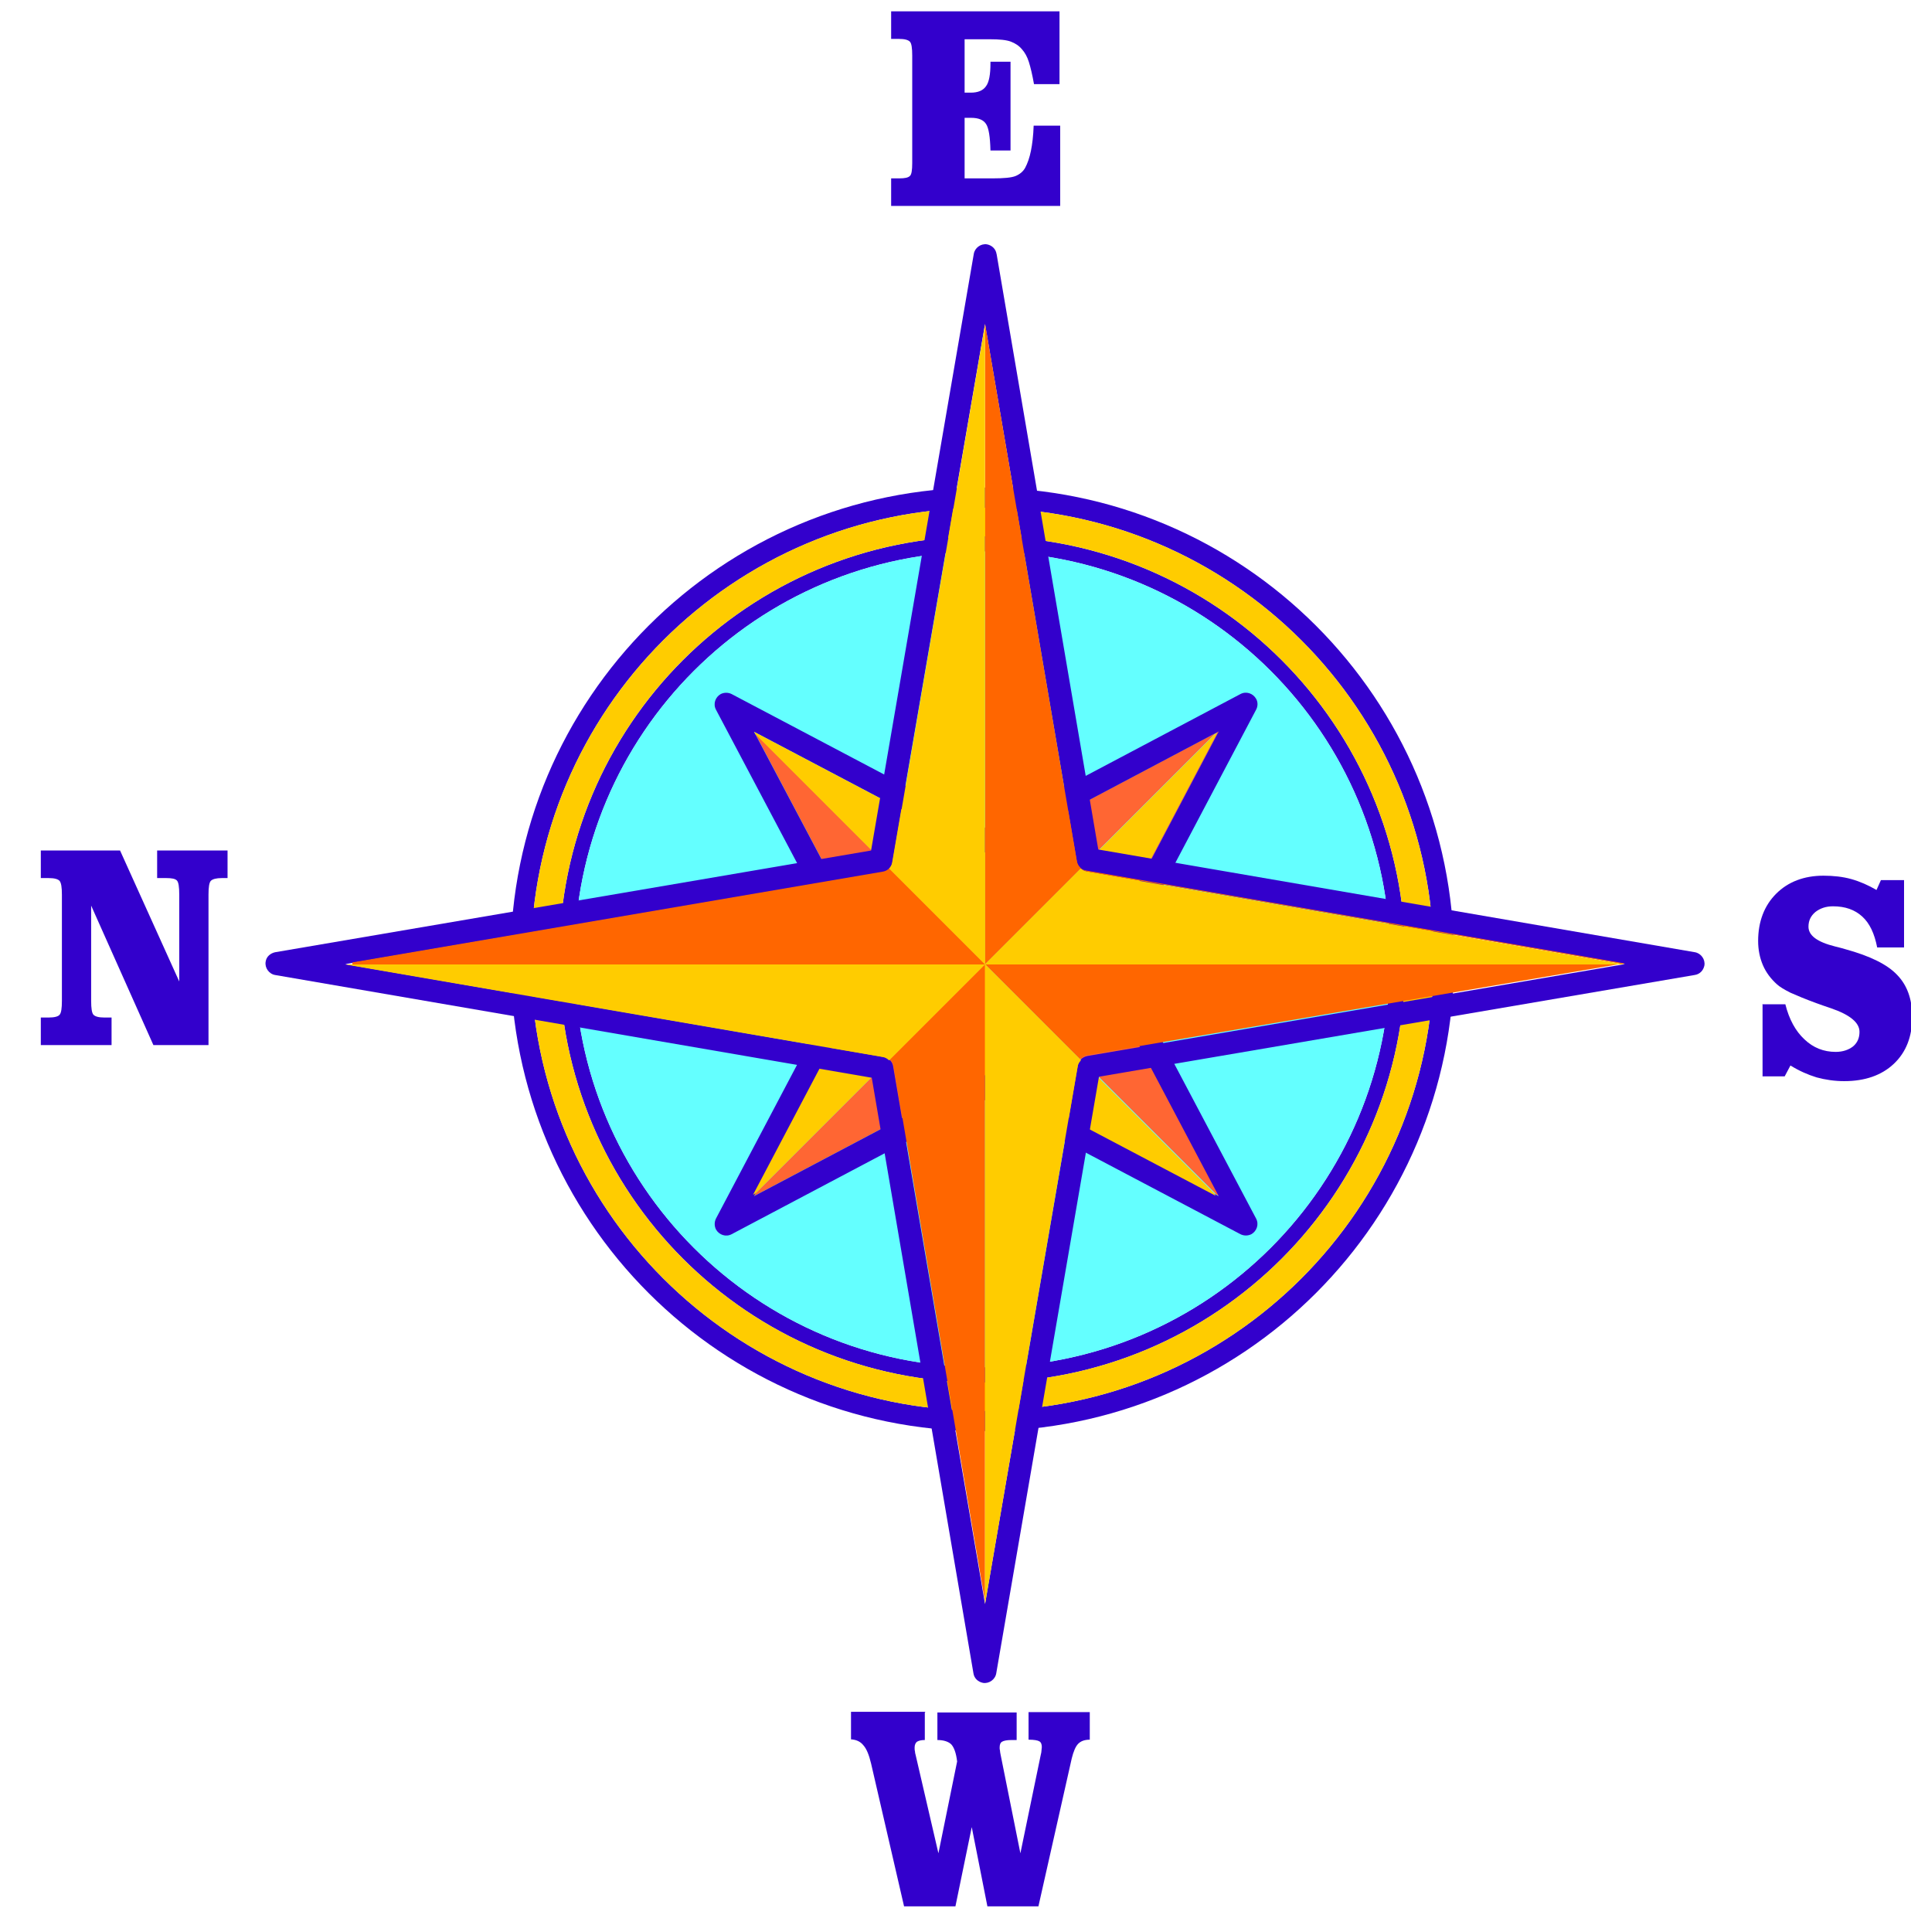
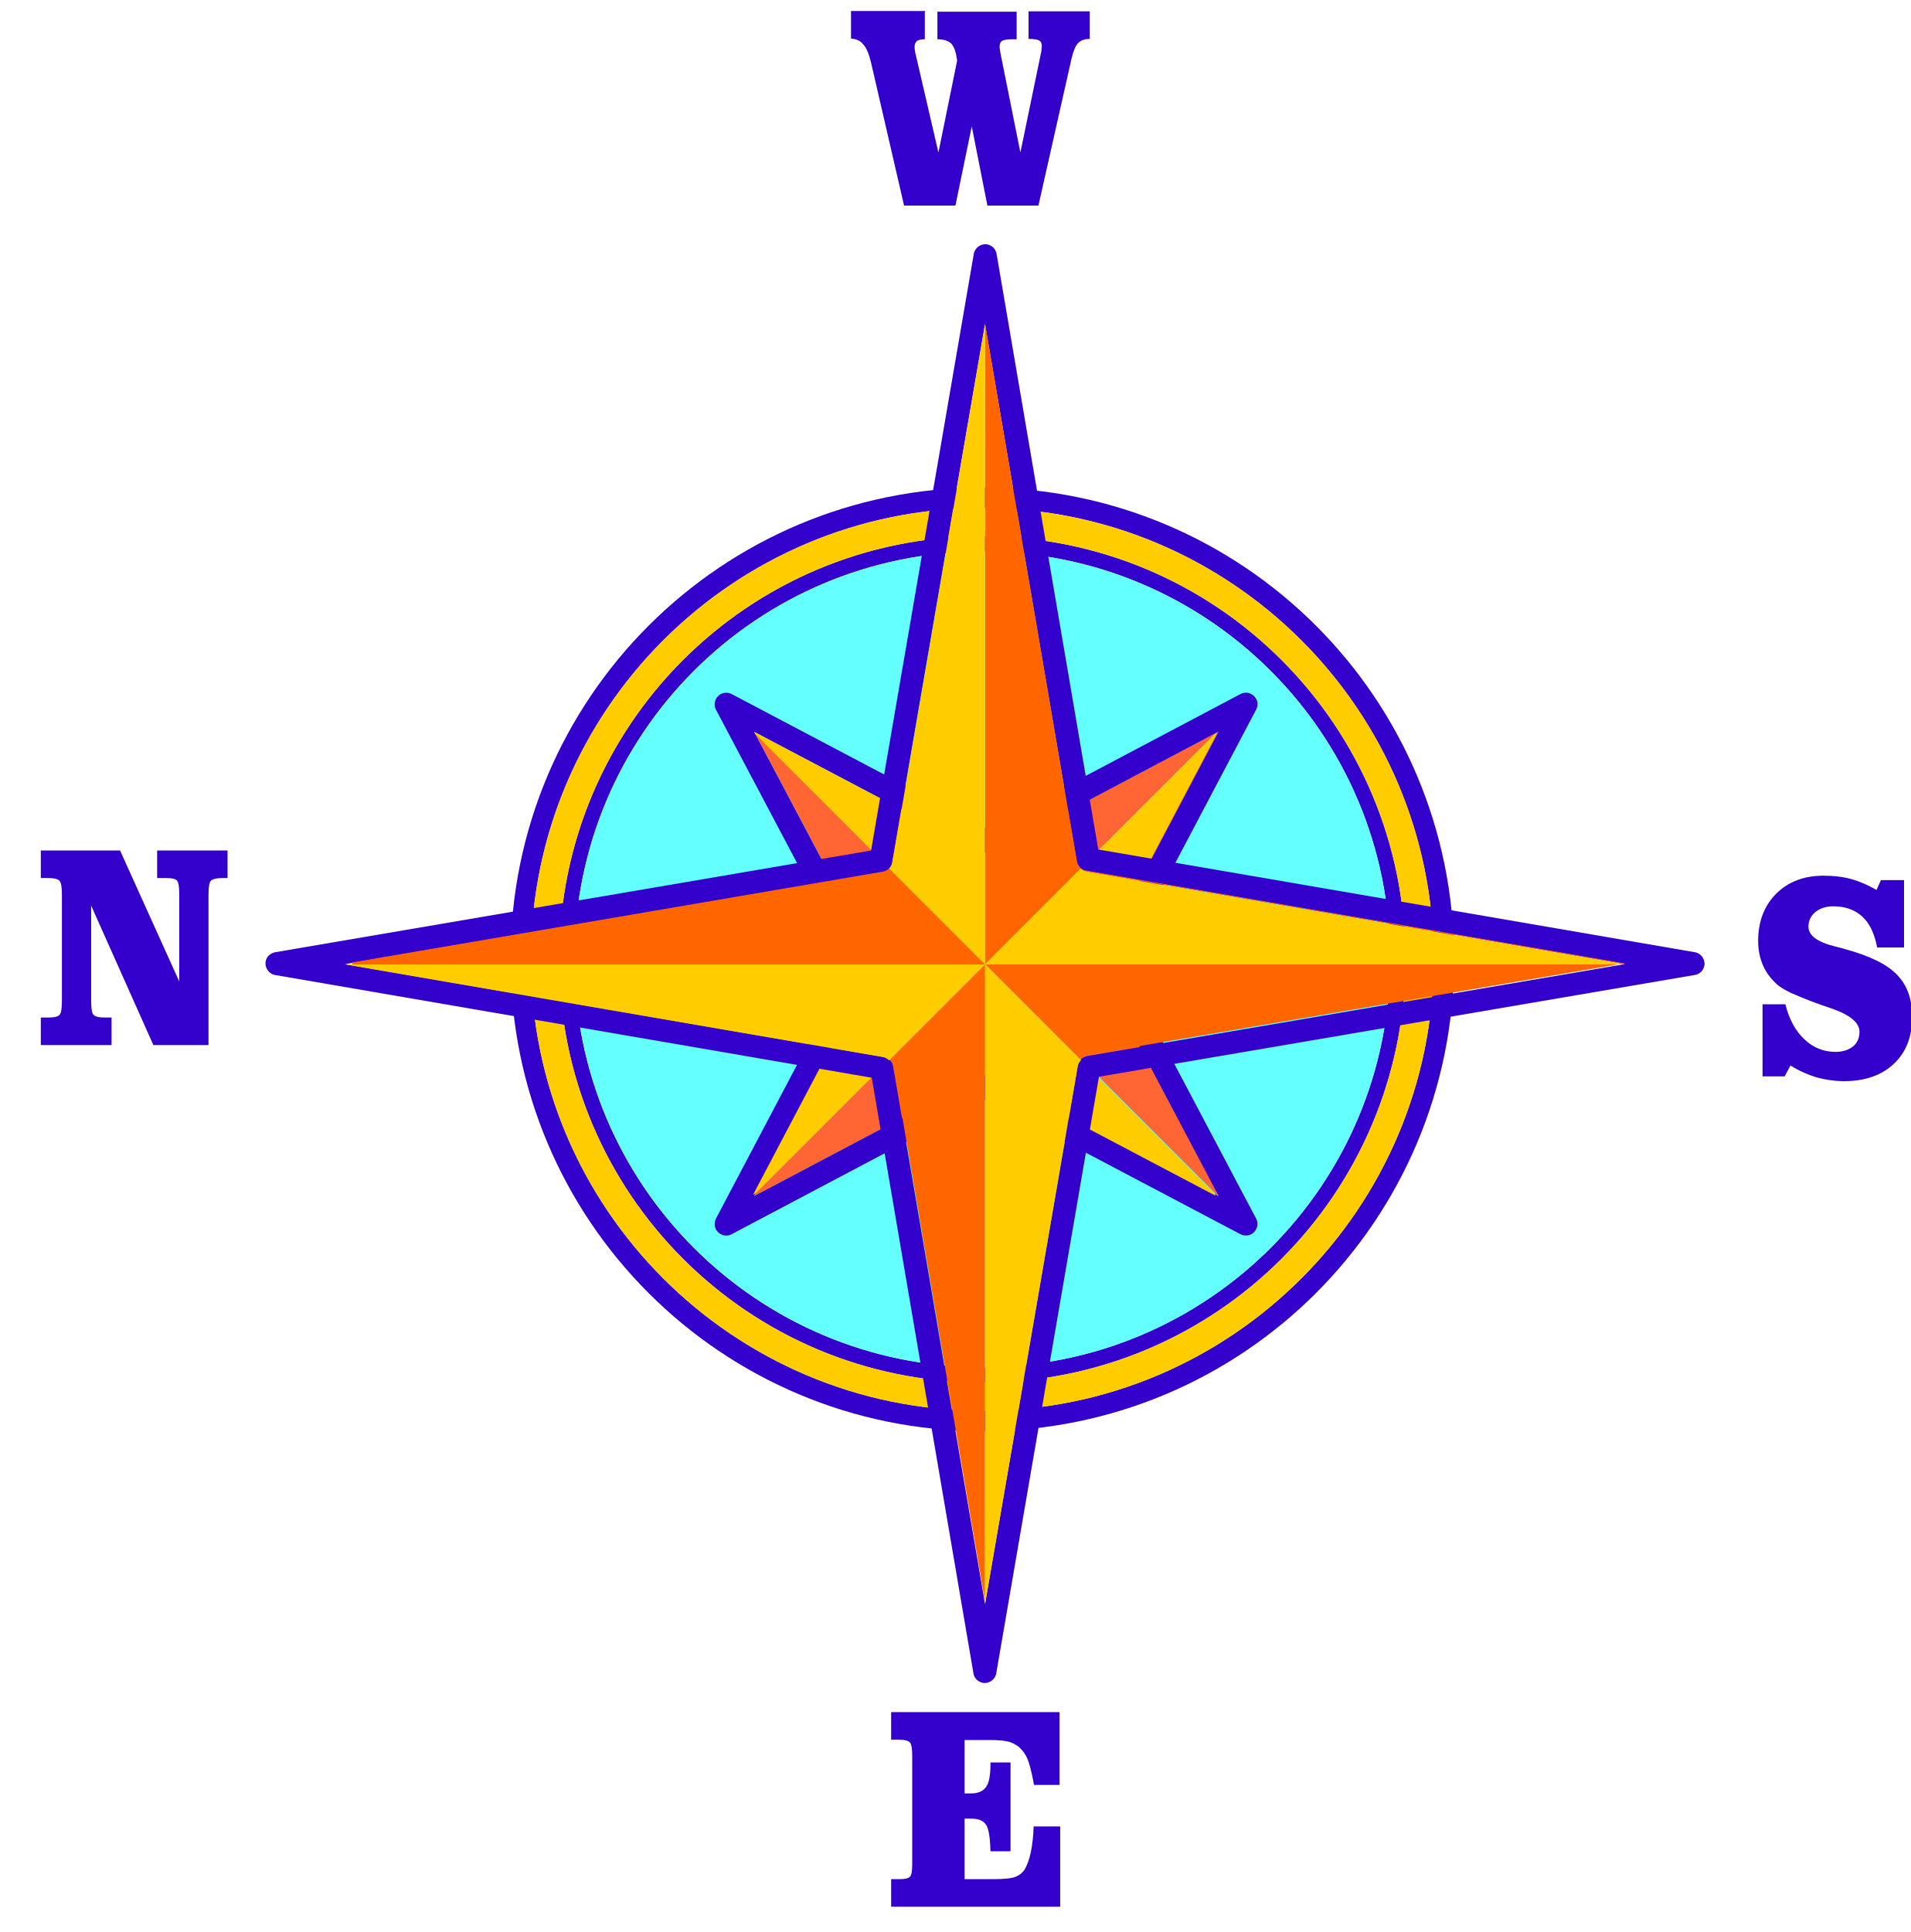
<svg xmlns="http://www.w3.org/2000/svg" xml:space="preserve" width="17.006in" height="17.193in" shape-rendering="geometricPrecision" text-rendering="geometricPrecision" image-rendering="optimizeQuality" fill-rule="evenodd" clip-rule="evenodd" viewBox="0 0 5.618 5.679">
  <g id="Layer_x0020_1">
    <path fill="#3300CC" style="transform:translate(-2.5px, 2.5px)" fill-rule="nonzero" d="M2.853 0l0.174 0.385 0 -0.255c0,-0.023 -0.002,-0.037 -0.007,-0.042 -0.005,-0.005 -0.015,-0.007 -0.031,-0.007l-0.027 0 0 -0.081 0.207 0 0 0.081 -0.017 0c-0.016,0 -0.027,0.003 -0.032,0.008 -0.005,0.005 -0.007,0.019 -0.007,0.041l0 0.442 -0.162 0 -0.183 -0.41 0 0.28c0,0.022 0.002,0.036 0.007,0.041 0.005,0.005 0.015,0.008 0.032,0.008l0.021 0 0 0.081 -0.208 0 0 -0.081 0.023 0c0.017,0 0.028,-0.003 0.032,-0.008 0.005,-0.005 0.007,-0.019 0.007,-0.041l0 -0.312c0,-0.022 -0.002,-0.035 -0.007,-0.041 -0.005,-0.005 -0.015,-0.008 -0.032,-0.008l-0.023 0 0 -0.081 0.233 0z" />
    <path fill="#3300CC" style="transform:translate(2.5px, -2.5px)" fill-rule="nonzero" d="M2.681 5.452l0.068 0c0.011,0.044 0.03,0.079 0.056,0.103 0.026,0.025 0.057,0.037 0.092,0.037 0.021,0 0.038,-0.006 0.051,-0.016 0.013,-0.011 0.019,-0.025 0.019,-0.043 0,-0.027 -0.028,-0.05 -0.083,-0.069 -0.018,-0.006 -0.032,-0.011 -0.043,-0.015 -0.033,-0.012 -0.059,-0.023 -0.077,-0.031 -0.018,-0.009 -0.031,-0.017 -0.039,-0.024 -0.019,-0.017 -0.033,-0.036 -0.042,-0.057 -0.009,-0.021 -0.014,-0.045 -0.014,-0.071 0,-0.057 0.018,-0.104 0.053,-0.139 0.035,-0.035 0.082,-0.053 0.139,-0.053 0.029,0 0.057,0.003 0.082,0.01 0.025,0.007 0.05,0.018 0.074,0.032l0.013 -0.029 0.068 0 0 0.198 -0.079 0c-0.008,-0.041 -0.022,-0.071 -0.044,-0.091 -0.022,-0.02 -0.05,-0.03 -0.086,-0.03 -0.021,0 -0.038,0.006 -0.052,0.017 -0.014,0.012 -0.02,0.026 -0.02,0.043 0,0.026 0.026,0.045 0.078,0.058 0.013,0.003 0.023,0.006 0.03,0.008 0.073,0.02 0.124,0.045 0.153,0.076 0.029,0.03 0.044,0.071 0.044,0.123 0,0.058 -0.018,0.104 -0.054,0.138 -0.036,0.034 -0.085,0.051 -0.146,0.051 -0.028,0 -0.055,-0.004 -0.081,-0.011 -0.026,-0.008 -0.051,-0.019 -0.077,-0.035l-0.017 0.032 -0.065 0 0 -0.213z" />
-     <path fill="#3300CC" style="transform:translate(-2.5px, -2.5px)" fill-rule="nonzero" d="M5.615 2.534l0 0.213 -0.075 0c-0.005,-0.028 -0.01,-0.049 -0.015,-0.065 -0.005,-0.016 -0.012,-0.028 -0.02,-0.037 -0.009,-0.011 -0.02,-0.018 -0.033,-0.023 -0.013,-0.005 -0.034,-0.007 -0.062,-0.007l-0.014 0 -0.06 0 0 0.157 0.018 0c0.021,0 0.036,-0.006 0.045,-0.019 0.009,-0.012 0.013,-0.035 0.013,-0.067l0 -0.005 0.059 0 0 0.261 -0.059 0c-0.001,-0.04 -0.005,-0.066 -0.013,-0.078 -0.008,-0.012 -0.022,-0.018 -0.044,-0.018l-0.019 0 0 0.178 0.083 0c0.032,0 0.055,-0.002 0.067,-0.007 0.012,-0.005 0.022,-0.013 0.028,-0.024 0.007,-0.013 0.013,-0.03 0.017,-0.05 0.004,-0.02 0.007,-0.044 0.008,-0.074l0.078 0 0 0.236 -0.497 0 0 -0.081 0.024 0c0.016,0 0.026,-0.002 0.031,-0.007 0.005,-0.004 0.007,-0.017 0.007,-0.038l0 -0.004 0 -0.312c0,-0.022 -0.002,-0.036 -0.007,-0.041 -0.005,-0.005 -0.015,-0.008 -0.032,-0.008l-0.023 0 0 -0.081 0.495 0z" />
-     <path fill="#3300CC" style="transform:translate(2.5px, 2.5px)" fill-rule="nonzero" d="M0.219 2.534l0 0.081c-0.011,0 -0.018,0.002 -0.023,0.005 -0.004,0.003 -0.007,0.009 -0.007,0.017 0,0.004 0,0.008 0.001,0.011 0,0.004 0.001,0.007 0.002,0.011l0.067 0.289 0.055 -0.27c-0.003,-0.025 -0.009,-0.041 -0.017,-0.05 -0.008,-0.008 -0.022,-0.013 -0.041,-0.013l0 -0.081 0.233 0 0 0.081 -0.015 0c-0.014,0 -0.023,0.002 -0.028,0.005 -0.005,0.003 -0.007,0.009 -0.007,0.017 0,0.003 0,0.006 0.001,0.009 0,0.003 0.001,0.008 0.002,0.013l0.058 0.289 0.06 -0.29c0.001,-0.004 0.002,-0.008 0.002,-0.012 0,-0.004 0.001,-0.007 0.001,-0.01 0,-0.008 -0.002,-0.014 -0.007,-0.017 -0.005,-0.003 -0.015,-0.005 -0.032,-0.005l0 -0.081 0.18 0 0 0.081c-0.015,0 -0.026,0.004 -0.034,0.012 -0.008,0.008 -0.014,0.023 -0.019,0.043l-0.098 0.435 -0.15 0 -0.046 -0.233 -0.048 0.233 -0.151 0 -0.097 -0.42c-0.006,-0.025 -0.013,-0.043 -0.023,-0.054 -0.009,-0.011 -0.021,-0.016 -0.036,-0.017l0 -0.081 0.219 0z" />
+     <path fill="#3300CC" style="transform:translate(-2.5px, 2.5px)" fill-rule="nonzero" d="M5.615 2.534l0 0.213 -0.075 0c-0.005,-0.028 -0.01,-0.049 -0.015,-0.065 -0.005,-0.016 -0.012,-0.028 -0.02,-0.037 -0.009,-0.011 -0.02,-0.018 -0.033,-0.023 -0.013,-0.005 -0.034,-0.007 -0.062,-0.007l-0.014 0 -0.06 0 0 0.157 0.018 0c0.021,0 0.036,-0.006 0.045,-0.019 0.009,-0.012 0.013,-0.035 0.013,-0.067l0 -0.005 0.059 0 0 0.261 -0.059 0c-0.001,-0.04 -0.005,-0.066 -0.013,-0.078 -0.008,-0.012 -0.022,-0.018 -0.044,-0.018l-0.019 0 0 0.178 0.083 0c0.032,0 0.055,-0.002 0.067,-0.007 0.012,-0.005 0.022,-0.013 0.028,-0.024 0.007,-0.013 0.013,-0.03 0.017,-0.05 0.004,-0.02 0.007,-0.044 0.008,-0.074l0.078 0 0 0.236 -0.497 0 0 -0.081 0.024 0c0.016,0 0.026,-0.002 0.031,-0.007 0.005,-0.004 0.007,-0.017 0.007,-0.038l0 -0.004 0 -0.312c0,-0.022 -0.002,-0.036 -0.007,-0.041 -0.005,-0.005 -0.015,-0.008 -0.032,-0.008l-0.023 0 0 -0.081 0.495 0z" />
+     <path fill="#3300CC" style="transform:translate(2.5px, -2.5px)" fill-rule="nonzero" d="M0.219 2.534l0 0.081c-0.011,0 -0.018,0.002 -0.023,0.005 -0.004,0.003 -0.007,0.009 -0.007,0.017 0,0.004 0,0.008 0.001,0.011 0,0.004 0.001,0.007 0.002,0.011l0.067 0.289 0.055 -0.27c-0.003,-0.025 -0.009,-0.041 -0.017,-0.05 -0.008,-0.008 -0.022,-0.013 -0.041,-0.013l0 -0.081 0.233 0 0 0.081 -0.015 0c-0.014,0 -0.023,0.002 -0.028,0.005 -0.005,0.003 -0.007,0.009 -0.007,0.017 0,0.003 0,0.006 0.001,0.009 0,0.003 0.001,0.008 0.002,0.013l0.058 0.289 0.06 -0.29c0.001,-0.004 0.002,-0.008 0.002,-0.012 0,-0.004 0.001,-0.007 0.001,-0.01 0,-0.008 -0.002,-0.014 -0.007,-0.017 -0.005,-0.003 -0.015,-0.005 -0.032,-0.005l0 -0.081 0.18 0 0 0.081c-0.015,0 -0.026,0.004 -0.034,0.012 -0.008,0.008 -0.014,0.023 -0.019,0.043l-0.098 0.435 -0.15 0 -0.046 -0.233 -0.048 0.233 -0.151 0 -0.097 -0.42c-0.006,-0.025 -0.013,-0.043 -0.023,-0.054 -0.009,-0.011 -0.021,-0.016 -0.036,-0.017l0 -0.081 0.219 0z" />
    <path fill="#3300CC" fill-rule="nonzero" d="M2.888 1.433l1.43054e-005 0 0 0c0.383,3.90147e-006 0.73,0.155 0.981,0.406 0.251,0.251 0.406,0.598 0.406,0.981l0 0 0 3.12117e-005 0 1.56059e-005 -0 0c-3.90147e-006,0.383 -0.155,0.73 -0.406,0.981 -0.251,0.251 -0.598,0.406 -0.981,0.406l0 0 -3.12117e-005 0 -1.56059e-005 0 0 -0c-0.383,-3.90147e-006 -0.73,-0.155 -0.981,-0.406 -0.251,-0.251 -0.406,-0.598 -0.406,-0.981l-0 0 0 -3.25122e-005 0 -1.43054e-005 0 0c3.90147e-006,-0.383 0.155,-0.73 0.406,-0.981 0.251,-0.251 0.598,-0.406 0.981,-0.406l0 -0 3.25122e-005 0zm1.43054e-005 0.06l0 0 -1.43054e-005 0 -3.25122e-005 0 0 -0c-0.366,5.20195e-006 -0.698,0.149 -0.938,0.389 -0.24,0.24 -0.389,0.572 -0.389,0.938l0 0 0 1.43054e-005 0 3.25122e-005 -0 0c6.50244e-006,0.366 0.149,0.698 0.389,0.938 0.24,0.24 0.572,0.389 0.938,0.389l0 -0 1.56059e-005 0 3.12117e-005 0 0 0c0.366,-6.50244e-006 0.698,-0.149 0.938,-0.389 0.24,-0.24 0.389,-0.572 0.389,-0.938l-0 0 0 -1.56059e-005 0 -3.12117e-005 0 0c-6.50244e-006,-0.366 -0.149,-0.698 -0.389,-0.938 -0.24,-0.24 -0.572,-0.389 -0.938,-0.389z" />
    <path fill="#3300CC" fill-rule="nonzero" d="M2.888 1.576l1.43054e-005 0 0 8.97337e-005c0.344,3.90147e-006 0.655,0.139 0.88,0.364 0.225,0.225 0.364,0.536 0.364,0.88l8.97337e-005 0 0 3.12117e-005 0 1.56059e-005 -8.97337e-005 0c-3.90147e-006,0.344 -0.139,0.655 -0.364,0.88 -0.225,0.225 -0.536,0.364 -0.88,0.364l0 8.97337e-005 -3.12117e-005 0 -1.56059e-005 0 0 -8.97337e-005c-0.344,-3.90147e-006 -0.655,-0.139 -0.88,-0.364 -0.225,-0.225 -0.364,-0.536 -0.364,-0.88l-8.97337e-005 0 0 -3.25122e-005 0 -1.43054e-005 8.97337e-005 0c3.90147e-006,-0.344 0.139,-0.655 0.364,-0.88 0.225,-0.225 0.536,-0.364 0.88,-0.364l0 -8.97337e-005 3.25122e-005 0zm1.43054e-005 0.045l0 8.97337e-005 -1.43054e-005 0 -3.25122e-005 0 0 -8.97337e-005c-0.331,6.50244e-006 -0.631,0.134 -0.848,0.351 -0.217,0.217 -0.351,0.517 -0.351,0.848l8.97337e-005 0 0 1.43054e-005 0 3.25122e-005 -8.97337e-005 0c6.50244e-006,0.331 0.134,0.631 0.351,0.848 0.217,0.217 0.517,0.351 0.848,0.351l0 -8.97337e-005 1.56059e-005 0 3.12117e-005 0 0 8.97337e-005c0.331,-5.20195e-006 0.631,-0.134 0.848,-0.351 0.217,-0.217 0.351,-0.517 0.351,-0.848l-8.97337e-005 0 0 -1.56059e-005 0 -3.12117e-005 8.97337e-005 0c-6.50244e-006,-0.331 -0.134,-0.631 -0.351,-0.848 -0.217,-0.217 -0.517,-0.351 -0.848,-0.351z" />
    <path fill="#FFCC00" d="M2.888 1.493l-4.68176e-005 0c-0.366,5.20195e-006 -0.698,0.149 -0.938,0.389 -0.24,0.24 -0.389,0.572 -0.389,0.938l0 4.68176e-005c6.50244e-006,0.366 0.149,0.698 0.389,0.938 0.24,0.24 0.572,0.389 0.938,0.389l4.68176e-005 0c0.366,-6.50244e-006 0.698,-0.149 0.938,-0.389 0.24,-0.24 0.389,-0.572 0.389,-0.938l0 -4.68176e-005c-6.50244e-006,-0.366 -0.149,-0.698 -0.389,-0.938 -0.24,-0.24 -0.572,-0.389 -0.938,-0.389zm0 0.083c0.344,3.90147e-006 0.655,0.139 0.88,0.364 0.225,0.225 0.364,0.536 0.364,0.88l0 4.68176e-005c-3.90147e-006,0.344 -0.139,0.655 -0.364,0.88 -0.225,0.225 -0.536,0.364 -0.88,0.364l-4.68176e-005 0c-0.344,-3.90147e-006 -0.655,-0.139 -0.88,-0.364 -0.225,-0.225 -0.364,-0.536 -0.364,-0.88l0 -4.68176e-005c3.90147e-006,-0.344 0.139,-0.655 0.364,-0.88 0.225,-0.225 0.536,-0.364 0.88,-0.364l4.68176e-005 0z" />
    <path fill="#64FFFF" d="M2.888 1.621l0 8.97337e-005 -1.43054e-005 0 -3.25122e-005 0 0 -8.97337e-005c-0.331,6.50244e-006 -0.631,0.134 -0.848,0.351 -0.217,0.217 -0.351,0.517 -0.351,0.848l8.97337e-005 0 0 1.43054e-005 0 3.25122e-005 -8.97337e-005 0c6.50244e-006,0.331 0.134,0.631 0.351,0.848 0.217,0.217 0.517,0.351 0.848,0.351l0 -8.97337e-005 1.56059e-005 0 3.12117e-005 0 0 8.97337e-005c0.331,-5.20195e-006 0.631,-0.134 0.848,-0.351 0.217,-0.217 0.351,-0.517 0.351,-0.848l-8.97337e-005 0 0 -1.56059e-005 0 -3.12117e-005 8.97337e-005 0c-6.50244e-006,-0.331 -0.134,-0.631 -0.351,-0.848 -0.217,-0.217 -0.517,-0.351 -0.848,-0.351z" />
    <path fill="#FF6633" d="M2.221 2.158l0.348 0.658c0.003,0.005 0.004,0.011 0.004,0.017l0.323 0 -0.674 0.674 -0.005 0.009 0.666 -0.352 3.90147e-006 5.20195e-006c0.005,-0.003 0.011,-0.004 0.018,-0.004 -0.001,-0 -0.003,-0.001 -0.004,-0.001l0 -0.327 0.675 0.675 0.002 0.003 0.01 0.005 -0.352 -0.666 2.60098e-006 0c-0.005,-0.01 -0.005,-0.021 -2.60098e-006,-0.032l0.352 -0.668 -0.665 0.352c-0.006,0.004 -0.014,0.005 -0.022,0.004l1.82068e-005 3.90147e-006 0 0.327 -0.675 -0.675zm0.667 0.346l-0.001 -0c0,0 0.001,0 0.001,0zm0.338 0.318l0.352 -0.668 -0.007 0.004 -0.675 0.675 0.327 0c0.001,-0.004 0.002,-0.007 0.004,-0.011z" />
    <path fill="#3300CC" fill-rule="nonzero" d="M2.151 2.04l0.749 0.395 0.747 -0.395c0.017,-0.009 0.037,-0.002 0.046,0.014 0.006,0.01 0.005,0.023 -0,0.032l-0.395 0.749 0.395 0.747c0.009,0.017 0.002,0.037 -0.014,0.046 -0.01,0.005 -0.022,0.005 -0.032,-0l-0.749 -0.395 -0.747 0.395c-0.017,0.009 -0.037,0.002 -0.046,-0.014 -0.005,-0.01 -0.005,-0.022 6.50244e-006,-0.032l-6.50244e-006 -3.90147e-006 0.395 -0.749 -0.395 -0.747c-0.009,-0.017 -0.002,-0.037 0.014,-0.046 0.01,-0.005 0.022,-0.005 0.032,2.60098e-006l0 -2.60098e-006zm0.734 0.463l-0.668 -0.352 0.352 0.665c0.005,0.01 0.006,0.022 0,0.032l-0.352 0.668 0.666 -0.352 3.90147e-006 5.20195e-006c0.01,-0.005 0.021,-0.005 0.032,-5.20195e-006l0.668 0.352 -0.352 -0.666 2.60098e-006 0c-0.005,-0.01 -0.005,-0.021 -2.60098e-006,-0.032l0.352 -0.668 -0.665 0.352c-0.01,0.005 -0.022,0.006 -0.032,0z" />
    <g id="_93173952">
      <path id="_72956832" fill="#FFCC00" d="M2.885 2.503l-0.668 -0.352 0.004 0.007 0.675 0.675 0 -0.327c-0.004,-0.001 -0.007,-0.002 -0.011,-0.004z" />
      <path id="_93414536" fill="#FFCC00" d="M2.566 2.844l-0.352 0.668 0.007 -0.004 0.675 -0.675 -0.327 0c-0.001,0.004 -0.002,0.007 -0.004,0.011z" />
      <path id="_111101744" fill="#FFCC00" d="M2.906 3.163l0.668 0.352 -0.004 -0.007 -0.675 -0.675 0 0.327c0.004,0.001 0.007,0.002 0.011,0.004z" />
      <path id="_93176752" fill="#FFCC00" d="M3.226 2.823l0.352 -0.668 -0.007 0.004 -0.675 0.675 0.327 0c0.001,-0.004 0.002,-0.007 0.004,-0.011z" />
    </g>
    <path fill="#3300CC" fill-rule="nonzero" d="M2.93 0.746l0.299 1.751 1.754 0.302c0.018,0.003 0.031,0.021 0.028,0.039 -0.003,0.015 -0.014,0.026 -0.029,0.028l-1.751 0.299 -0.302 1.754c-0.003,0.018 -0.021,0.031 -0.039,0.028 -0.015,-0.003 -0.026,-0.014 -0.028,-0.028l-0.299 -1.751 -1.754 -0.302c-0.018,-0.003 -0.031,-0.021 -0.028,-0.039 0.002,-0.015 0.014,-0.025 0.028,-0.028l1.752 -0.299 0.302 -1.754c0.003,-0.018 0.021,-0.031 0.039,-0.028 0.015,0.003 0.026,0.014 0.028,0.029zm0.236 1.786l-0.27 -1.58 -0.273 1.583c-0.002,0.014 -0.013,0.026 -0.028,0.029l-1.58 0.27 1.583 0.273c0.014,0.002 0.026,0.013 0.028,0.028l0.27 1.58 0.273 -1.583c0.002,-0.014 0.013,-0.025 0.028,-0.028l1.58 -0.27 -1.583 -0.273c-0.014,-0.002 -0.026,-0.013 -0.028,-0.028z" />
    <path fill="#FF6600" d="M2.896 4.713l0.272 -1.577c0,-0.002 0.001,-0.003 0.001,-0.005l-0.273 1.582 -0 -0.001z" />
    <path fill="#FF6600" d="M2.617 3.114l0.279 -0.279 -1.86 0 0 -0.006 1.56 -0.267c0.007,-0.001 0.014,-0.005 0.019,-0.01l-0.001 0.001 0.282 0.282 0 -1.881 0 -0.003 0.27 1.58c0.003,0.015 0.014,0.026 0.028,0.028l1.583 0.273 -0.008 0.001 -1.572 -0.271c-0.007,-0.001 -0.014,-0.005 -0.019,-0.01l-0.282 0.282 1.865 0 -1.564 0.267c-0.009,0.001 -0.016,0.006 -0.021,0.013l-0.28 -0.28 0 1.874 -0.269 -1.576c-0.001,-0.007 -0.005,-0.014 -0.01,-0.019z" />
    <g id="_93177064">
      <path id="_93174336" fill="#FFCC00" d="M2.896 0.954l-0.272 1.58c-0.001,0.007 -0.005,0.014 -0.01,0.019l0.282 0.282 0 -1.881z" />
      <path id="_93414920" fill="#FFCC00" d="M1.015 2.835l1.58 0.272c0.007,0.001 0.014,0.005 0.019,0.01l0.282 -0.282 -1.881 0z" />
      <path id="_93174968" fill="#FFCC00" d="M2.896 4.716l0.272 -1.58c0.001,-0.007 0.005,-0.014 0.01,-0.019l-0.282 -0.282 0 1.881z" />
      <path id="_93175640" fill="#FFCC00" d="M4.777 2.835l-1.58 -0.272c-0.007,-0.001 -0.014,-0.005 -0.019,-0.01l-0.282 0.282 1.881 0z" />
    </g>
  </g>
</svg>
